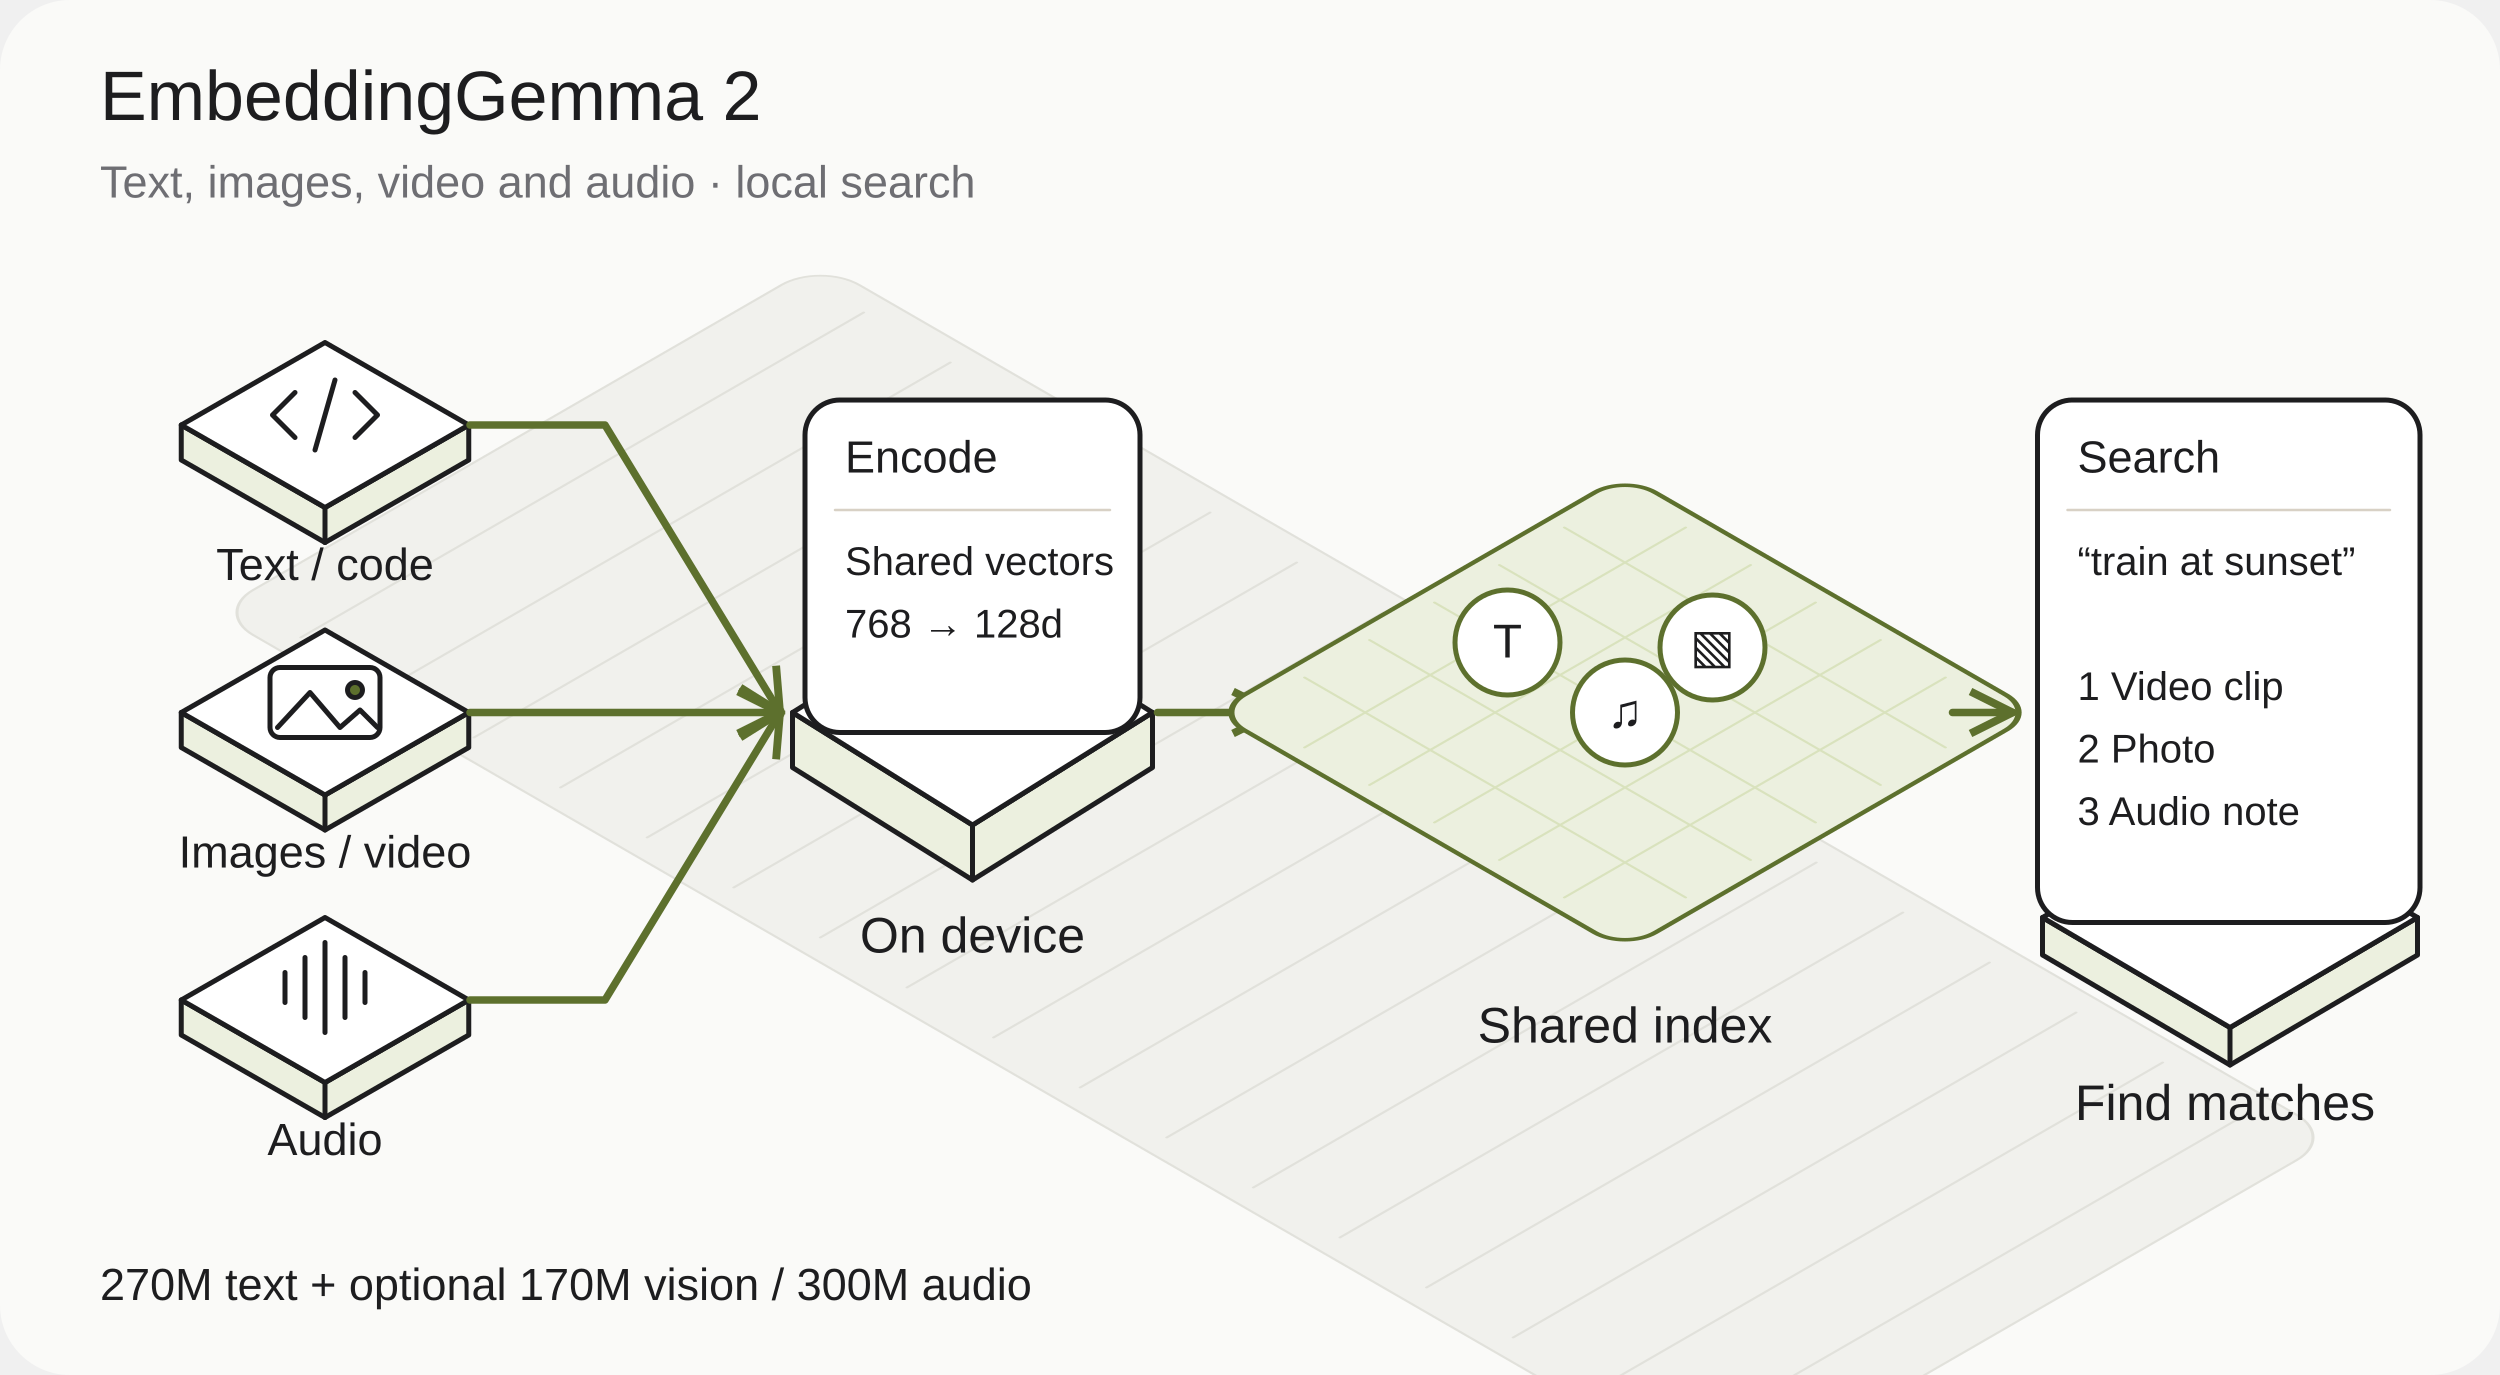
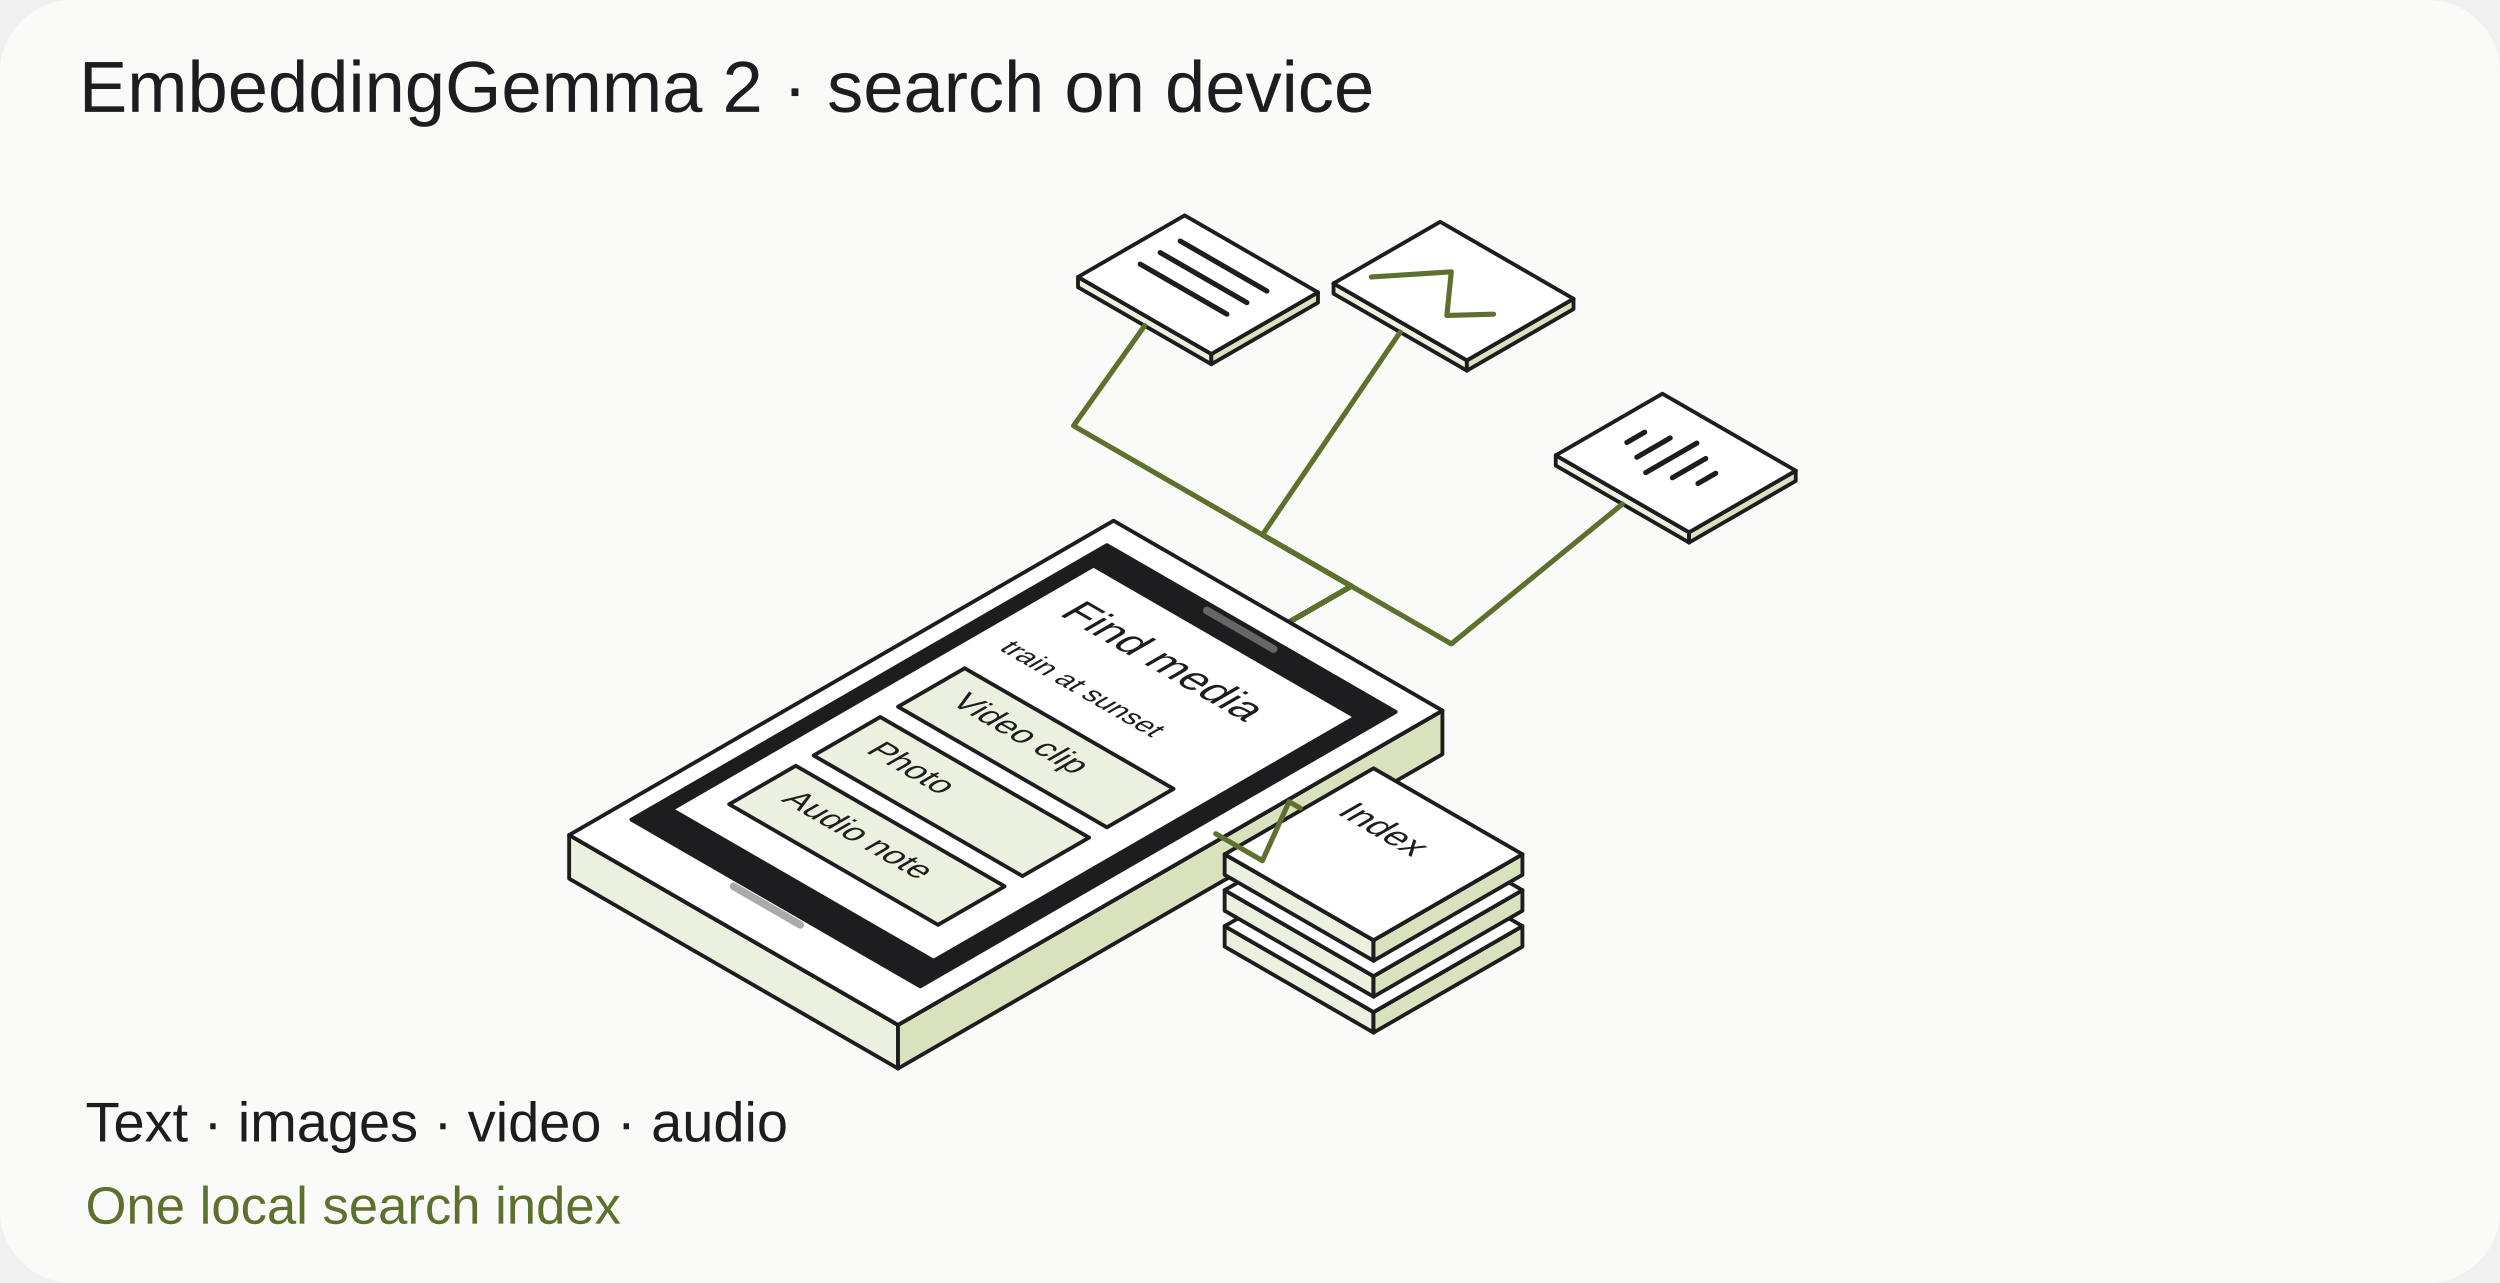
- <svg xmlns="http://www.w3.org/2000/svg" viewBox="0 0 1000 550" role="img" aria-labelledby="title desc">
-   <defs>
-     <marker id="arr" viewBox="0 0 10 10" refX="9" refY="5" markerWidth="7" markerHeight="7" orient="auto">
-       <path d="M1 1 L9 5 L1 9" fill="none" stroke="#5d702d" stroke-width="1.5" />
-     </marker>
-   </defs>
-   <rect width="1000" height="550" rx="28" fill="#fafaf8" />
-   <g font-family="Arial, Helvetica, sans-serif" stroke="#1d1d1f" stroke-width="2" stroke-linecap="round" stroke-linejoin="round">
-     <text x="40" y="48" font-size="28" text-anchor="start" fill="#1d1d1f" stroke="none">EmbeddingGemma 2</text>
-     <text x="40" y="79" font-size="18" text-anchor="start" fill="#6e6e73" stroke="none">Text, images, video and audio · local search</text>
-     <g transform="translate(510 350) matrix(.866 .5 -.866 .5 0 0)">
-       <rect x="-350.0" y="-140.0" width="700" height="280" rx="18" fill="#f1f1ed" stroke="#e1e1db" stroke-width="1" />
-       <path d="M-320 -130.0 V130.0" fill="none" stroke="#e1e1db" stroke-width="1" />
-       <path d="M-280 -130.0 V130.0" fill="none" stroke="#e1e1db" stroke-width="1" />
-       <path d="M-240 -130.0 V130.0" fill="none" stroke="#e1e1db" stroke-width="1" />
-       <path d="M-200 -130.0 V130.0" fill="none" stroke="#e1e1db" stroke-width="1" />
-       <path d="M-160 -130.0 V130.0" fill="none" stroke="#e1e1db" stroke-width="1" />
-       <path d="M-120 -130.0 V130.0" fill="none" stroke="#e1e1db" stroke-width="1" />
-       <path d="M-80 -130.0 V130.0" fill="none" stroke="#e1e1db" stroke-width="1" />
-       <path d="M-40 -130.0 V130.0" fill="none" stroke="#e1e1db" stroke-width="1" />
-       <path d="M0 -130.0 V130.0" fill="none" stroke="#e1e1db" stroke-width="1" />
-       <path d="M40 -130.0 V130.0" fill="none" stroke="#e1e1db" stroke-width="1" />
-       <path d="M80 -130.0 V130.0" fill="none" stroke="#e1e1db" stroke-width="1" />
-       <path d="M120 -130.0 V130.0" fill="none" stroke="#e1e1db" stroke-width="1" />
-       <path d="M160 -130.0 V130.0" fill="none" stroke="#e1e1db" stroke-width="1" />
-       <path d="M200 -130.0 V130.0" fill="none" stroke="#e1e1db" stroke-width="1" />
-       <path d="M240 -130.0 V130.0" fill="none" stroke="#e1e1db" stroke-width="1" />
-       <path d="M280 -130.0 V130.0" fill="none" stroke="#e1e1db" stroke-width="1" />
-       <path d="M320 -130.0 V130.0" fill="none" stroke="#e1e1db" stroke-width="1" />
+ <svg xmlns="http://www.w3.org/2000/svg" viewBox="0 0 760 390" role="img" aria-labelledby="title desc">
+   <rect width="760" height="390" rx="22" fill="#fafaf8" />
+   <g stroke="#1d1d1f" stroke-width="1.5" stroke-linecap="round" stroke-linejoin="round">
+     <text x="24" y="34" font-family="Arial,Helvetica,sans-serif" font-size="22" fill="#1d1d1f" stroke="none" text-anchor="start">EmbeddingGemma 2 · search on device</text>
+     <g transform="translate(84 92) scale(0.78)">
+       <polygon points="312.45,-6.00 364.41,24.00 364.41,20.00 312.45,-10.00" fill="#ecf0df" stroke="#1d1d1f" />
+       <polygon points="405.98,0.00 364.41,24.00 364.41,20.00 405.98,-4.00" fill="#d9e2bd" stroke="#1d1d1f" />
+       <polygon points="354.02,-34.00 405.98,-4.00 364.41,20.00 312.45,-10.00" fill="white" stroke="#1d1d1f" />
+       <polyline points="352.29,-24.00 386.06,-4.50" fill="none" stroke="#1d1d1f" stroke-width="2" />
+       <polyline points="344.49,-19.50 378.27,0.00" fill="none" stroke="#1d1d1f" stroke-width="2" />
+       <polyline points="336.70,-15.00 370.47,4.50" fill="none" stroke="#1d1d1f" stroke-width="2" />
+       <polyline points="338.43,9.00 310.72,48.00 418.97,110.50 392.99,125.50" fill="none" stroke="#5d702d" stroke-width="2" />
+       <polygon points="412.04,-3.50 464.00,26.50 464.00,22.50 412.04,-7.50" fill="#ecf0df" stroke="#1d1d1f" />
+       <polygon points="505.57,2.50 464.00,26.50 464.00,22.50 505.57,-1.50" fill="#d9e2bd" stroke="#1d1d1f" />
+       <polygon points="453.61,-31.50 505.57,-1.50 464.00,22.50 412.04,-7.50" fill="white" stroke="#1d1d1f" />
+       <polyline points="426.77,-10.00 457.94,-12.00 456.21,5.00 474.40,4.50" fill="none" stroke="#5d702d" stroke-width="2" />
+       <polyline points="438.02,11.50 384.33,90.50 418.97,110.50 392.99,125.50" fill="none" stroke="#5d702d" stroke-width="2" />
+       <polygon points="498.65,63.50 550.61,93.50 550.61,89.50 498.65,59.50" fill="#ecf0df" stroke="#1d1d1f" />
+       <polygon points="592.18,69.50 550.61,93.50 550.61,89.50 592.18,65.50" fill="#d9e2bd" stroke="#1d1d1f" />
+       <polygon points="540.21,35.50 592.18,65.50 550.61,89.50 498.65,59.50" fill="white" stroke="#1d1d1f" />
+       <polyline points="533.29,50.50 526.36,54.50" fill="none" stroke="#1d1d1f" stroke-width="2" />
+       <polyline points="543.25,52.75 530.26,60.25" fill="none" stroke="#1d1d1f" stroke-width="2" />
+       <polyline points="553.64,54.75 533.72,66.25" fill="none" stroke="#1d1d1f" stroke-width="2" />
+       <polyline points="557.10,60.75 544.11,68.25" fill="none" stroke="#1d1d1f" stroke-width="2" />
+       <polyline points="561.00,66.50 554.07,70.50" fill="none" stroke="#1d1d1f" stroke-width="2" />
+       <polyline points="524.63,78.50 457.94,133.00 418.97,110.50 392.99,125.50" fill="none" stroke="#5d702d" stroke-width="2" />
+       <polygon points="114.13,224.50 242.30,298.50 242.30,281.50 114.13,207.50" fill="#ecf0df" stroke="#1d1d1f" />
+       <polygon points="454.48,176.00 242.30,298.50 242.30,281.50 454.48,159.00" fill="#d9e2bd" stroke="#1d1d1f" />
+       <polygon points="326.31,85.00 454.48,159.00 242.30,281.50 114.13,207.50" fill="white" stroke="#1d1d1f" />
+       <polygon points="323.71,94.50 436.29,159.50 250.96,266.50 138.38,201.50" fill="#1d1d1f" stroke="#1d1d1f" />
+       <polygon points="318.51,102.50 420.70,161.50 256.16,256.50 153.97,197.50" fill="white" stroke="#1d1d1f" />
+       <polyline points="362.68,120.00 388.66,135.00" fill="none" stroke="#666" stroke-width="3" />
+       <g transform="translate(304.66 121.50) matrix(.8660254 .5 -.8660254 .5 0 0)">
+         <text x="0" y="0" font-family="Arial,Helvetica,sans-serif" font-size="17" fill="#1d1d1f" stroke="none" text-anchor="start">Find media</text>
+       </g>
+       <g transform="translate(281.27 135.00) matrix(.8660254 .5 -.8660254 .5 0 0)">
+         <text x="0" y="0" font-family="Arial,Helvetica,sans-serif" font-size="11" fill="#1d1d1f" stroke="none" text-anchor="start">train at sunset</text>
+       </g>
+       <polygon points="268.28,142.50 349.69,189.50 323.71,204.50 242.30,157.50" fill="#ecf0df" stroke="#1d1d1f" />
+       <g transform="translate(262.22 156.00) matrix(.8660254 .5 -.8660254 .5 0 0)">
+         <text x="0" y="0" font-family="Arial,Helvetica,sans-serif" font-size="13" fill="#1d1d1f" stroke="none" text-anchor="start">Video clip</text>
+       </g>
+       <polygon points="235.37,161.50 316.78,208.50 290.80,223.50 209.39,176.50" fill="#ecf0df" stroke="#1d1d1f" />
+       <g transform="translate(229.31 175.00) matrix(.8660254 .5 -.8660254 .5 0 0)">
+         <text x="0" y="0" font-family="Arial,Helvetica,sans-serif" font-size="13" fill="#1d1d1f" stroke="none" text-anchor="start">Photo</text>
+       </g>
+       <polygon points="202.46,180.50 283.87,227.50 257.89,242.50 176.48,195.50" fill="#ecf0df" stroke="#1d1d1f" />
+       <g transform="translate(196.40 194.00) matrix(.8660254 .5 -.8660254 .5 0 0)">
+         <text x="0" y="0" font-family="Arial,Helvetica,sans-serif" font-size="13" fill="#1d1d1f" stroke="none" text-anchor="start">Audio note</text>
+       </g>
+       <polyline points="178.22,227.50 204.20,242.50" fill="none" stroke="#aaa" stroke-width="3" />
+       <polygon points="369.61,251.00 427.63,284.50 427.63,276.50 369.61,243.00" fill="#ecf0df" stroke="#1d1d1f" />
+       <polygon points="485.66,251.00 427.63,284.50 427.63,276.50 485.66,243.00" fill="#d9e2bd" stroke="#1d1d1f" />
+       <polygon points="427.63,209.50 485.66,243.00 427.63,276.50 369.61,243.00" fill="white" stroke="#1d1d1f" />
+       <polygon points="369.61,237.00 427.63,270.50 427.63,262.50 369.61,229.00" fill="#ecf0df" stroke="#1d1d1f" />
+       <polygon points="485.66,237.00 427.63,270.50 427.63,262.50 485.66,229.00" fill="#d9e2bd" stroke="#1d1d1f" />
+       <polygon points="427.63,195.50 485.66,229.00 427.63,262.50 369.61,229.00" fill="white" stroke="#1d1d1f" />
+       <polygon points="369.61,223.00 427.63,256.50 427.63,248.50 369.61,215.00" fill="#ecf0df" stroke="#1d1d1f" />
+       <polygon points="485.66,223.00 427.63,256.50 427.63,248.50 485.66,215.00" fill="#d9e2bd" stroke="#1d1d1f" />
+       <polygon points="427.63,181.50 485.66,215.00 427.63,248.50 369.61,215.00" fill="white" stroke="#1d1d1f" />
+       <g transform="translate(412.91 199.00) matrix(.8660254 .5 -.8660254 .5 0 0)">
+         <text x="0" y="0" font-family="Arial,Helvetica,sans-serif" font-size="14" fill="#1d1d1f" stroke="none" text-anchor="start">Index</text>
+       </g>
+       <polyline points="366.14,207.00 384.33,217.50 394.72,194.50 399.05,197.00" fill="none" stroke="#5d702d" stroke-width="2" />
    </g>
-     <path d="M72.5 170 L130 203.0 L187.5 170 v14 L130 217.0 L72.5 184 Z" fill="#ecf0df" stroke="#1d1d1f" />
-     <path d="M130 203.0 v14" stroke="#1d1d1f" />
-     <path d="M130 137.0 L187.5 170 L130 203.0 L72.5 170 Z" fill="white" stroke="#1d1d1f" />
-     <path d="M118 157 l-9,9 9,9 M142 157 l9,9 -9,9 M134 152 l-8,28" fill="none" stroke="#1d1d1f" stroke-width="2" />
-     <text x="130" y="232" font-size="18" text-anchor="middle" fill="#1d1d1f" stroke="none">Text / code</text>
-     <path d="M188 170 H242 L312 285" fill="none" stroke="#5d702d" stroke-width="3" marker-end="url(#arr)" />
-     <path d="M72.5 285 L130 318.0 L187.5 285 v14 L130 332.0 L72.5 299 Z" fill="#ecf0df" stroke="#1d1d1f" />
-     <path d="M130 318.0 v14" stroke="#1d1d1f" />
-     <path d="M130 252.0 L187.5 285 L130 318.0 L72.5 285 Z" fill="white" stroke="#1d1d1f" />
-     <rect x="108" y="267" width="44" height="28" rx="4" fill="white" />
-     <path d="M111 291 l13,-14 12,14 8,-7 7,7" fill="none" stroke="#1d1d1f" stroke-width="2" />
-     <circle cx="142" cy="276" r="3" fill="#5d702d" />
-     <text x="130" y="347" font-size="18" text-anchor="middle" fill="#1d1d1f" stroke="none">Images / video</text>
-     <path d="M188 285 H242 L312 285" fill="none" stroke="#5d702d" stroke-width="3" marker-end="url(#arr)" />
-     <path d="M72.5 400 L130 433.0 L187.5 400 v14 L130 447.0 L72.5 414 Z" fill="#ecf0df" stroke="#1d1d1f" />
-     <path d="M130 433.0 v14" stroke="#1d1d1f" />
-     <path d="M130 367.0 L187.5 400 L130 433.0 L72.5 400 Z" fill="white" stroke="#1d1d1f" />
-     <path d="M114 389 v12" fill="none" stroke="#1d1d1f" stroke-width="2" />
-     <path d="M122 383 v24" fill="none" stroke="#1d1d1f" stroke-width="2" />
-     <path d="M130 377 v36" fill="none" stroke="#1d1d1f" stroke-width="2" />
-     <path d="M138 383 v24" fill="none" stroke="#1d1d1f" stroke-width="2" />
-     <path d="M146 389 v12" fill="none" stroke="#1d1d1f" stroke-width="2" />
-     <text x="130" y="462" font-size="18" text-anchor="middle" fill="#1d1d1f" stroke="none">Audio</text>
-     <path d="M188 400 H242 L312 285" fill="none" stroke="#5d702d" stroke-width="3" marker-end="url(#arr)" />
-     <path d="M317.0 285 L389 330.0 L461.0 285 v22 L389 352.0 L317.0 307 Z" fill="#ecf0df" stroke="#1d1d1f" />
-     <path d="M389 330.0 v22" stroke="#1d1d1f" />
-     <path d="M389 240.0 L461.0 285 L389 330.0 L317.0 285 Z" fill="white" stroke="#1d1d1f" />
-     <rect x="322" y="160" width="134" height="133" rx="14" fill="white" />
-     <text x="338" y="189" font-size="18" text-anchor="start" fill="#1d1d1f" stroke="none">Encode</text>
-     <path d="M334 204 H444" fill="none" stroke="#d8d1c5" stroke-width="1" />
-     <text x="338" y="230" font-size="16" text-anchor="start" fill="#1d1d1f" stroke="none">Shared vectors</text>
-     <text x="338" y="255" font-size="16" text-anchor="start" fill="#1d1d1f" stroke="none">768 → 128d</text>
-     <text x="389" y="381" font-size="20" text-anchor="middle" fill="#1d1d1f" stroke="none">On device</text>
-     <path d="M463 285 H510" fill="none" stroke="#5d702d" stroke-width="3" marker-end="url(#arr)" />
-     <g transform="translate(650 285) matrix(.866 .5 -.866 .5 0 0)">
-       <rect x="-95" y="-95" width="190" height="190" rx="14" fill="#ecf0df" stroke="#5d702d" />
-       <path d="M-60 -88 V88 M-88 -60 H88" fill="none" stroke="#d9e2bd" stroke-width="1" />
-       <path d="M-30 -88 V88 M-88 -30 H88" fill="none" stroke="#d9e2bd" stroke-width="1" />
-       <path d="M0 -88 V88 M-88 0 H88" fill="none" stroke="#d9e2bd" stroke-width="1" />
-       <path d="M30 -88 V88 M-88 30 H88" fill="none" stroke="#d9e2bd" stroke-width="1" />
-       <path d="M60 -88 V88 M-88 60 H88" fill="none" stroke="#d9e2bd" stroke-width="1" />
-     </g>
-     <circle cx="603" cy="257" r="21" fill="white" stroke="#5d702d" />
-     <text x="603" y="263" font-size="19" text-anchor="middle" fill="#1d1d1f" stroke="none">T</text>
-     <circle cx="650" cy="285" r="21" fill="white" stroke="#5d702d" />
-     <text x="650" y="291" font-size="19" text-anchor="middle" fill="#1d1d1f" stroke="none">♫</text>
-     <circle cx="685" cy="259" r="21" fill="white" stroke="#5d702d" />
-     <text x="685" y="265" font-size="19" text-anchor="middle" fill="#1d1d1f" stroke="none">▧</text>
-     <text x="650" y="417" font-size="20" text-anchor="middle" fill="#1d1d1f" stroke="none">Shared index</text>
-     <path d="M781 285 H805" fill="none" stroke="#5d702d" stroke-width="3" marker-end="url(#arr)" />
-     <path d="M817.0 367 L892 411.0 L967.0 367 v15 L892 426.0 L817.0 382 Z" fill="#ecf0df" stroke="#1d1d1f" />
-     <path d="M892 411.0 v15" stroke="#1d1d1f" />
-     <path d="M892 323.0 L967.0 367 L892 411.0 L817.0 367 Z" fill="white" stroke="#1d1d1f" />
-     <rect x="815" y="160" width="153" height="209" rx="14" fill="white" />
-     <text x="831" y="189" font-size="18" text-anchor="start" fill="#1d1d1f" stroke="none">Search</text>
-     <path d="M827 204 H956" fill="none" stroke="#d8d1c5" stroke-width="1" />
-     <text x="831" y="230" font-size="16" text-anchor="start" fill="#1d1d1f" stroke="none">“train at sunset”</text>
-     <text x="831" y="255" font-size="16" text-anchor="start" fill="#1d1d1f" stroke="none" />
-     <text x="831" y="280" font-size="16" text-anchor="start" fill="#1d1d1f" stroke="none">1  Video clip</text>
-     <text x="831" y="305" font-size="16" text-anchor="start" fill="#1d1d1f" stroke="none">2  Photo</text>
-     <text x="831" y="330" font-size="16" text-anchor="start" fill="#1d1d1f" stroke="none">3  Audio note</text>
-     <text x="890" y="448" font-size="20" text-anchor="middle" fill="#1d1d1f" stroke="none">Find matches</text>
-     <text x="40" y="520" font-size="18" text-anchor="start" fill="#1d1d1f" stroke="none">270M text + optional 170M vision / 300M audio</text>
+     <text x="26" y="347" font-family="Arial,Helvetica,sans-serif" font-size="17" fill="#1d1d1f" stroke="none" text-anchor="start">Text · images · video · audio</text>
+     <text x="26" y="372" font-family="Arial,Helvetica,sans-serif" font-size="16" fill="#5d702d" stroke="none" text-anchor="start">One local search index</text>
  </g>
</svg>
